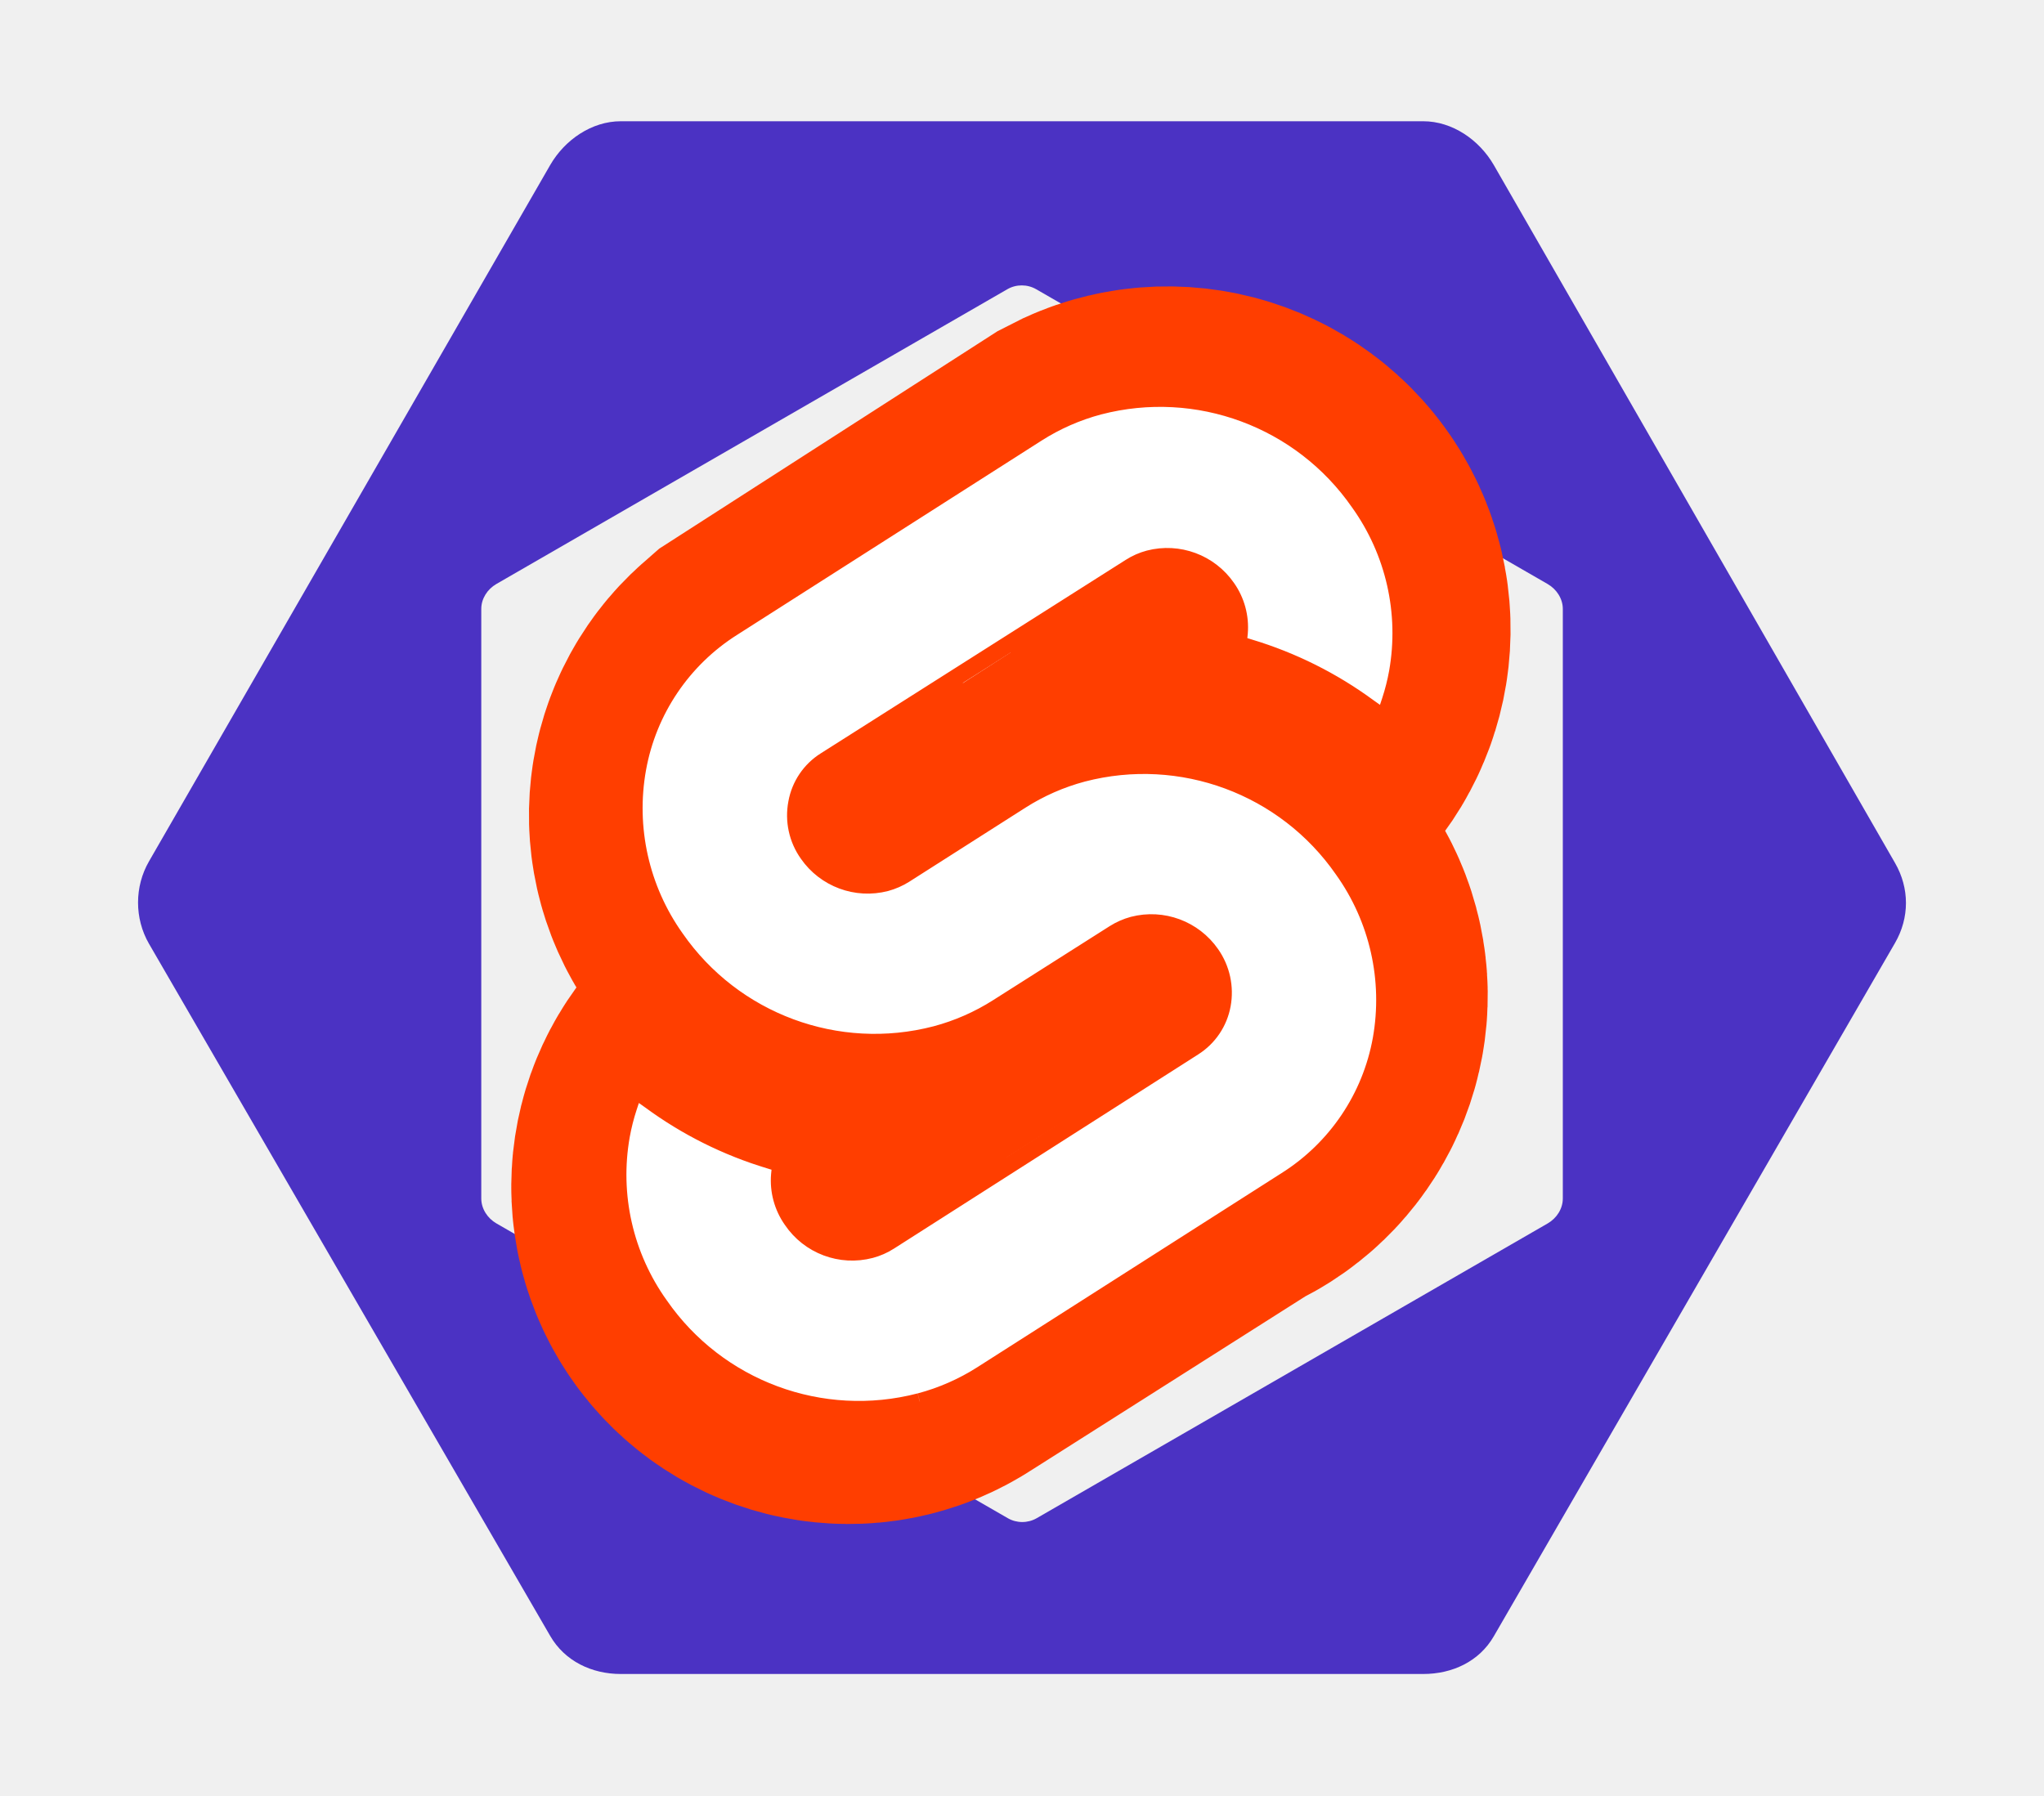
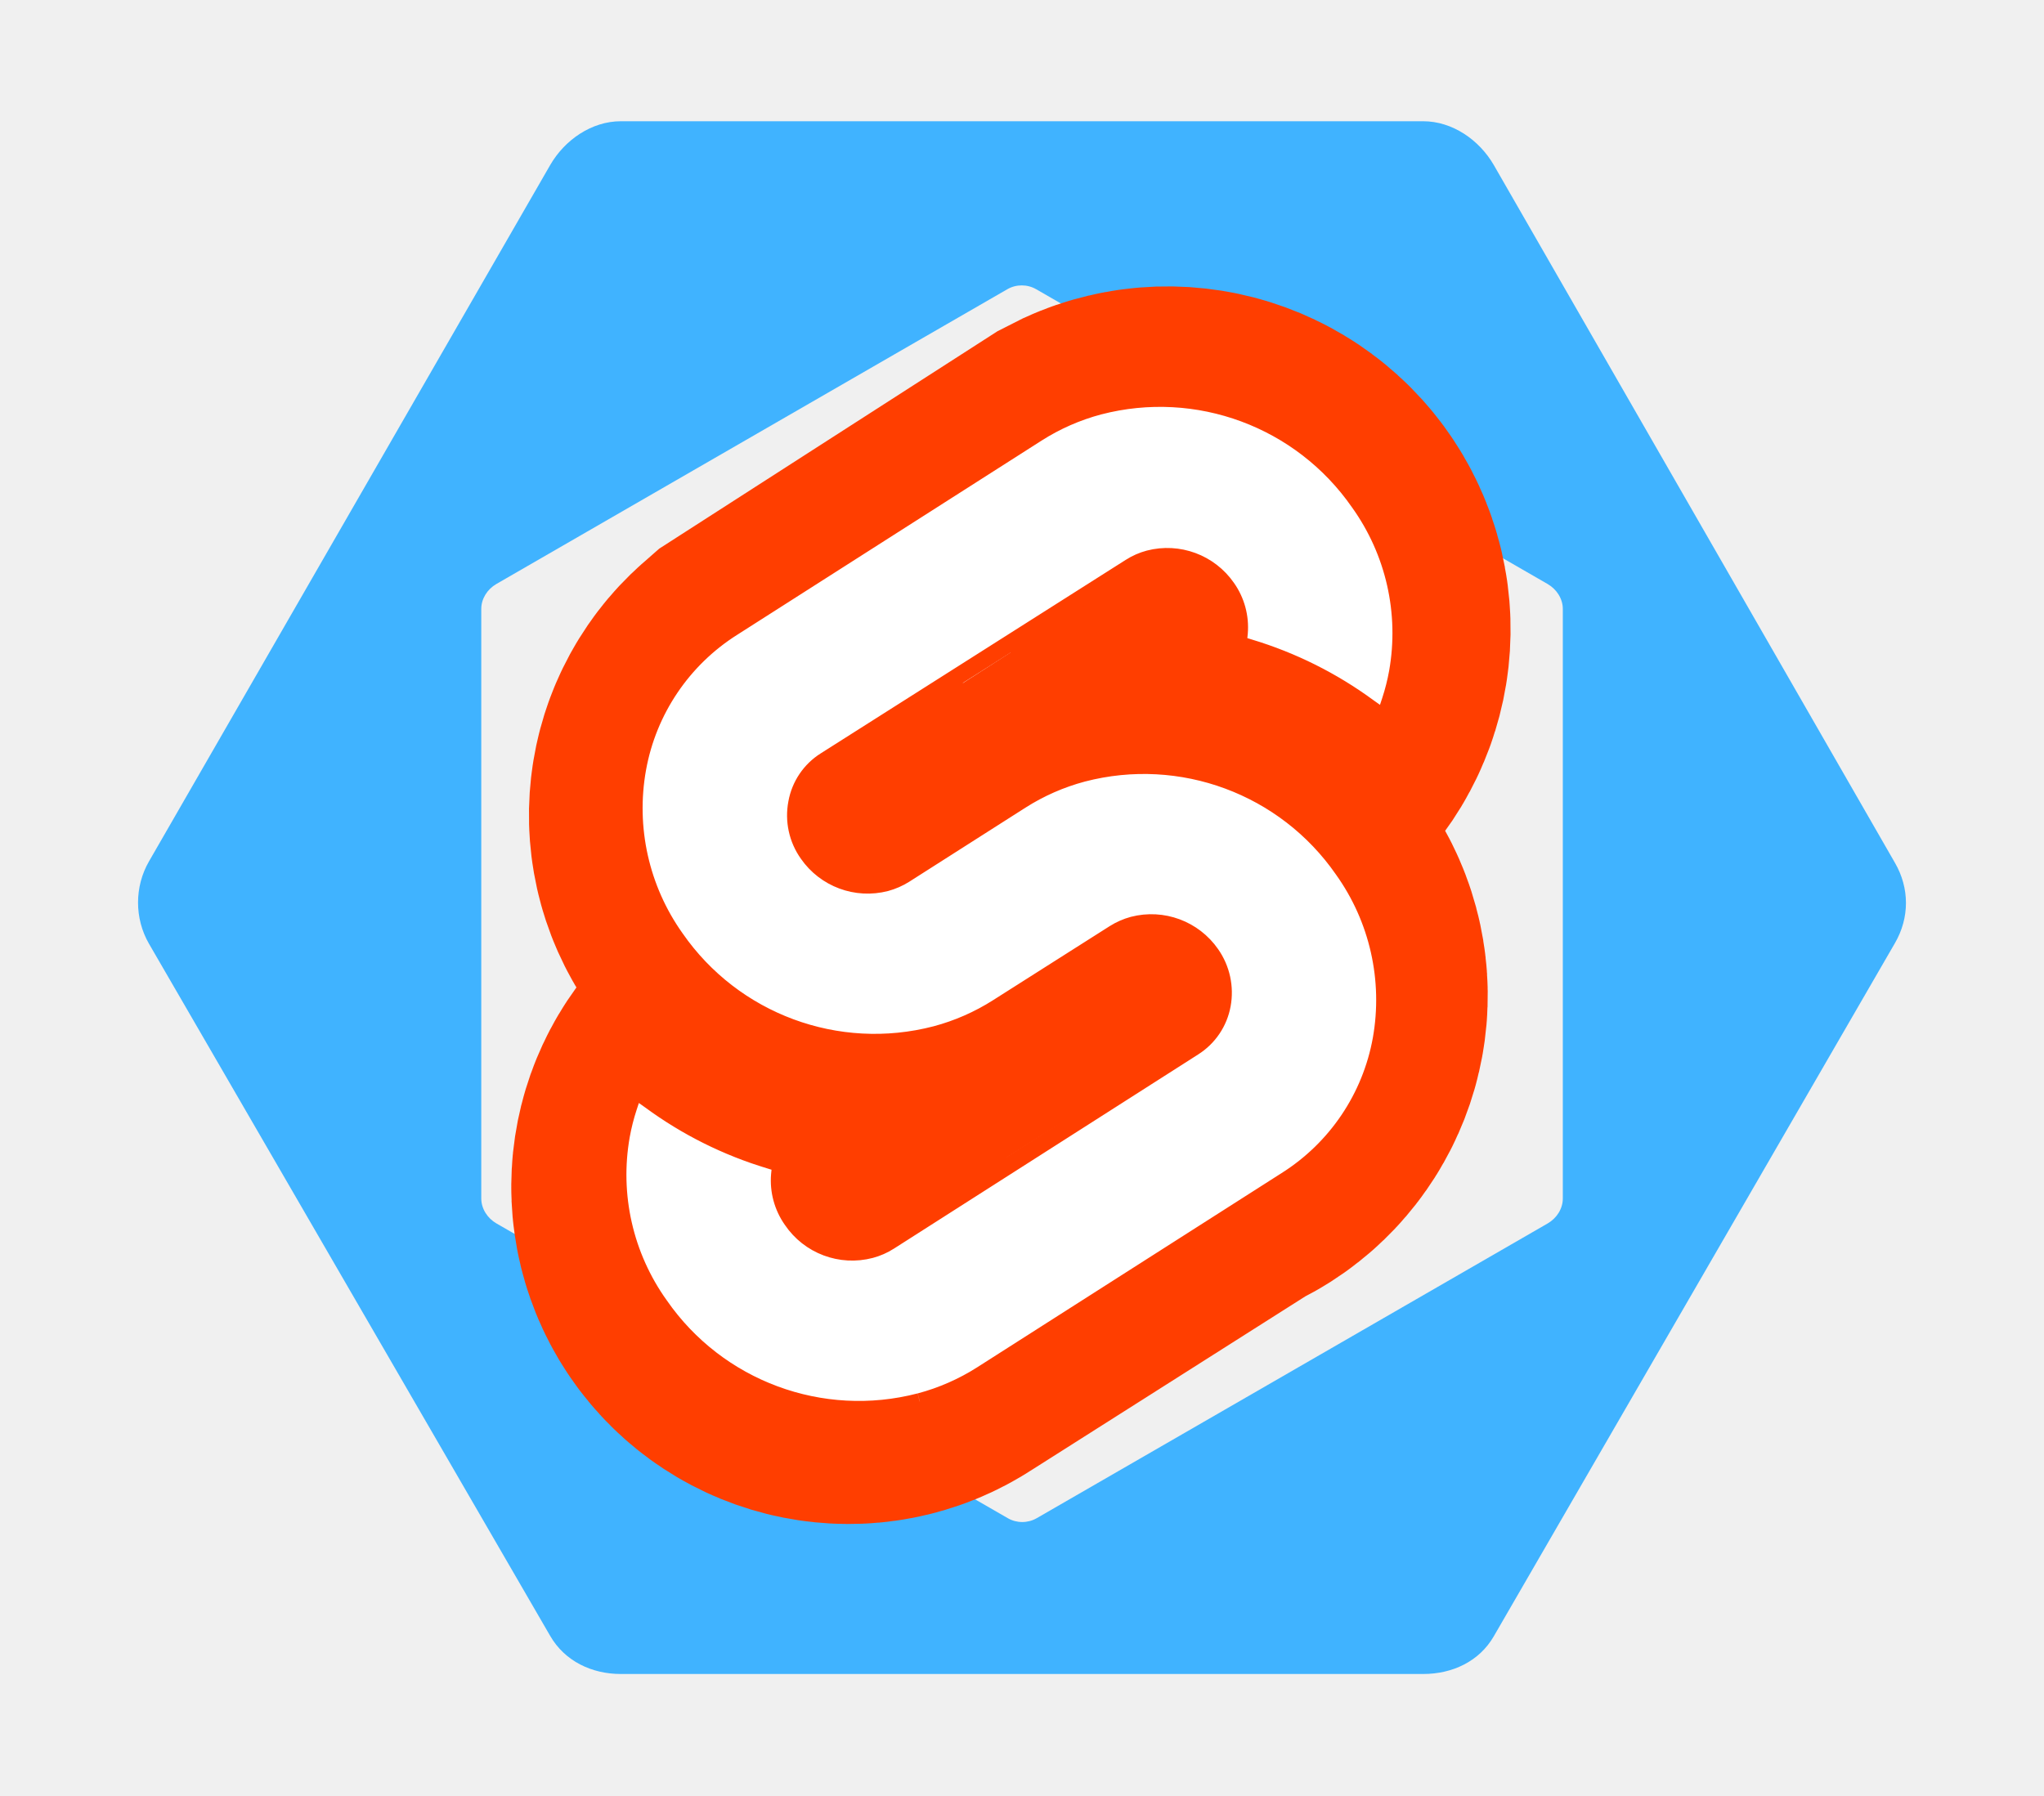
<svg xmlns="http://www.w3.org/2000/svg" version="1.1" id="Layer_1" viewBox="0 0 294.825 258.982" xml:space="preserve">
  <g>
-     <path fill="#4B32C3" d="M273.336,124.488L215.469,23.816c-2.102-3.64-5.985-6.325-10.188-6.325H89.545   c-4.204,0-8.088,2.685-10.19,6.325l-57.867,100.45c-2.102,3.641-2.102,8.236,0,11.877l57.867,99.847   c2.102,3.64,5.986,5.501,10.19,5.501h115.735c4.203,0,8.087-1.805,10.188-5.446l57.867-100.01   C275.439,132.396,275.439,128.128,273.336,124.488 M225.419,172.898c0,1.48-0.891,2.849-2.174,3.59l-73.71,42.527   c-1.282,0.74-2.888,0.74-4.17,0l-73.767-42.527c-1.282-0.741-2.179-2.109-2.179-3.59V87.843c0-1.481,0.884-2.849,2.167-3.59   l73.707-42.527c1.282-0.741,2.886-0.741,4.168,0l73.772,42.527c1.283,0.741,2.186,2.109,2.186,3.59V172.898z" />
+     <path fill="#40b3ff" d="M273.336,124.488L215.469,23.816c-2.102-3.64-5.985-6.325-10.188-6.325H89.545   c-4.204,0-8.088,2.685-10.19,6.325l-57.867,100.45c-2.102,3.641-2.102,8.236,0,11.877l57.867,99.847   c2.102,3.64,5.986,5.501,10.19,5.501h115.735c4.203,0,8.087-1.805,10.188-5.446l57.867-100.01   C275.439,132.396,275.439,128.128,273.336,124.488 M225.419,172.898c0,1.48-0.891,2.849-2.174,3.59l-73.71,42.527   c-1.282,0.74-2.888,0.74-4.17,0l-73.767-42.527c-1.282-0.741-2.179-2.109-2.179-3.59V87.843c0-1.481,0.884-2.849,2.167-3.59   l73.707-42.527c1.282-0.741,2.886-0.741,4.168,0l73.772,42.527c1.283,0.741,2.186,2.109,2.186,3.59V172.898z" />
    <g transform="translate(60, 28) scale(1.6)">
      <path stroke="#ff3e00" fill="#ff3e00" stroke-width="50" d="M65,34 L37,52 A1 1 0 0 0 44 60 L70.5,44.5 A1 1 0 0 0 65,34Z M64,67 L36,85 A1 1 0 0 0 42 94 L68,77.5 A1 1 0 0 0 64,67Z" />
      <path stroke="#ff3e00" fill="#fff" stroke-width="1.5" d="M45.41,108.86A21.81,21.81,0,0,1,22,100.18,20.2,20.2,0,0,1,18.53,84.9a19,19,0,0,1,.65-2.57l.52-1.58,1.41,1a35.32,35.32,0,0,0,10.75,5.37l1,.31-.1,1a6.2,6.2,0,0,0,1.11,4.08A6.57,6.57,0,0,0,41,95.19a6,6,0,0,0,1.68-.74L70.11,76.94a5.76,5.76,0,0,0,2.59-3.83,6.09,6.09,0,0,0-1-4.6,6.58,6.58,0,0,0-7.06-2.62,6.21,6.21,0,0,0-1.69.74L52.43,73.31a19.88,19.88,0,0,1-5.58,2.45,21.82,21.82,0,0,1-23.43-8.68A20.2,20.2,0,0,1,20,51.8a19,19,0,0,1,8.56-12.7L56,21.59a19.88,19.88,0,0,1,5.58-2.45A21.81,21.81,0,0,1,85,27.82,20.2,20.2,0,0,1,88.47,43.1a19,19,0,0,1-.65,2.57l-.52,1.58-1.41-1a35.32,35.32,0,0,0-10.75-5.37l-1-.31.1-1a6.2,6.2,0,0,0-1.11-4.08,6.57,6.57,0,0,0-7.06-2.62,6,6,0,0,0-1.68.74L36.89,51.06a5.71,5.71,0,0,0-2.58,3.83,6,6,0,0,0,1,4.6,6.58,6.58,0,0,0,7.06,2.62,6.21,6.21,0,0,0,1.69-.74l10.48-6.68a19.88,19.88,0,0,1,5.58-2.45,21.82,21.82,0,0,1,23.43,8.68A20.2,20.2,0,0,1,87,76.2a19,19,0,0,1-8.56,12.7L51,106.41a19.88,19.88,0,0,1-5.58,2.45" />
    </g>
  </g>
</svg>
